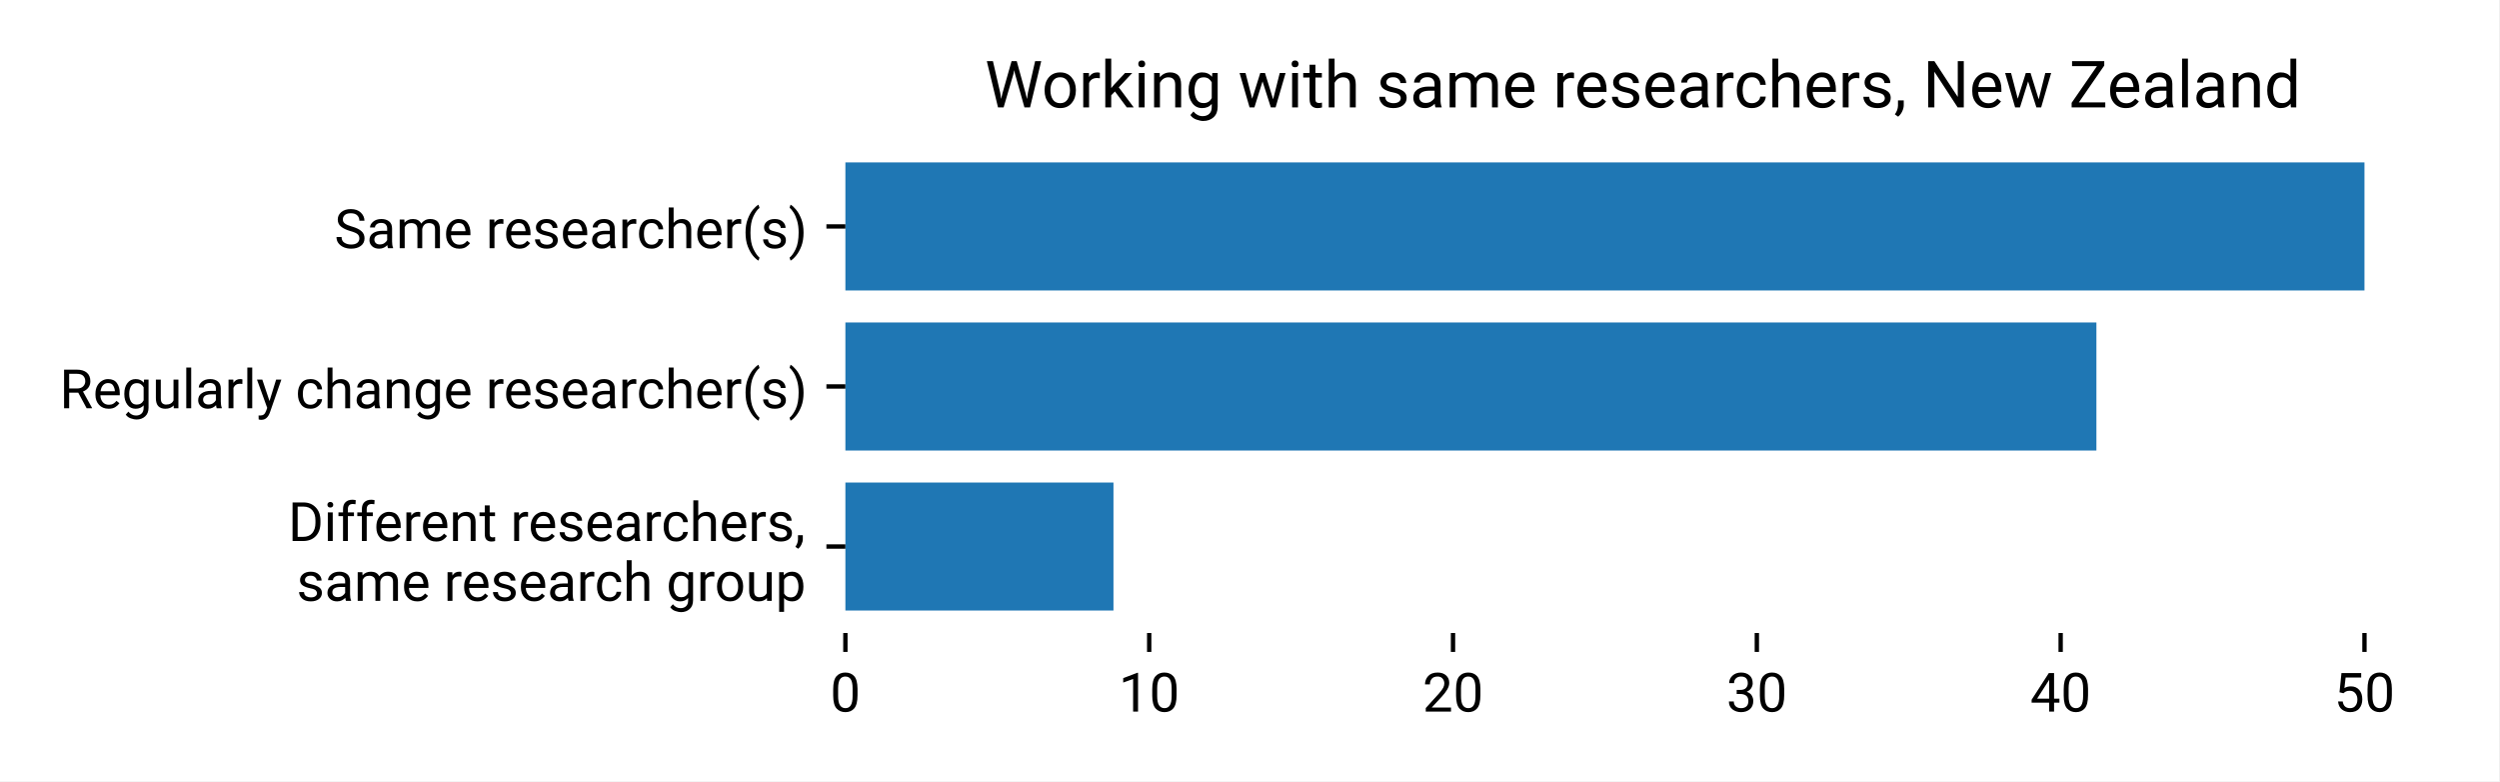
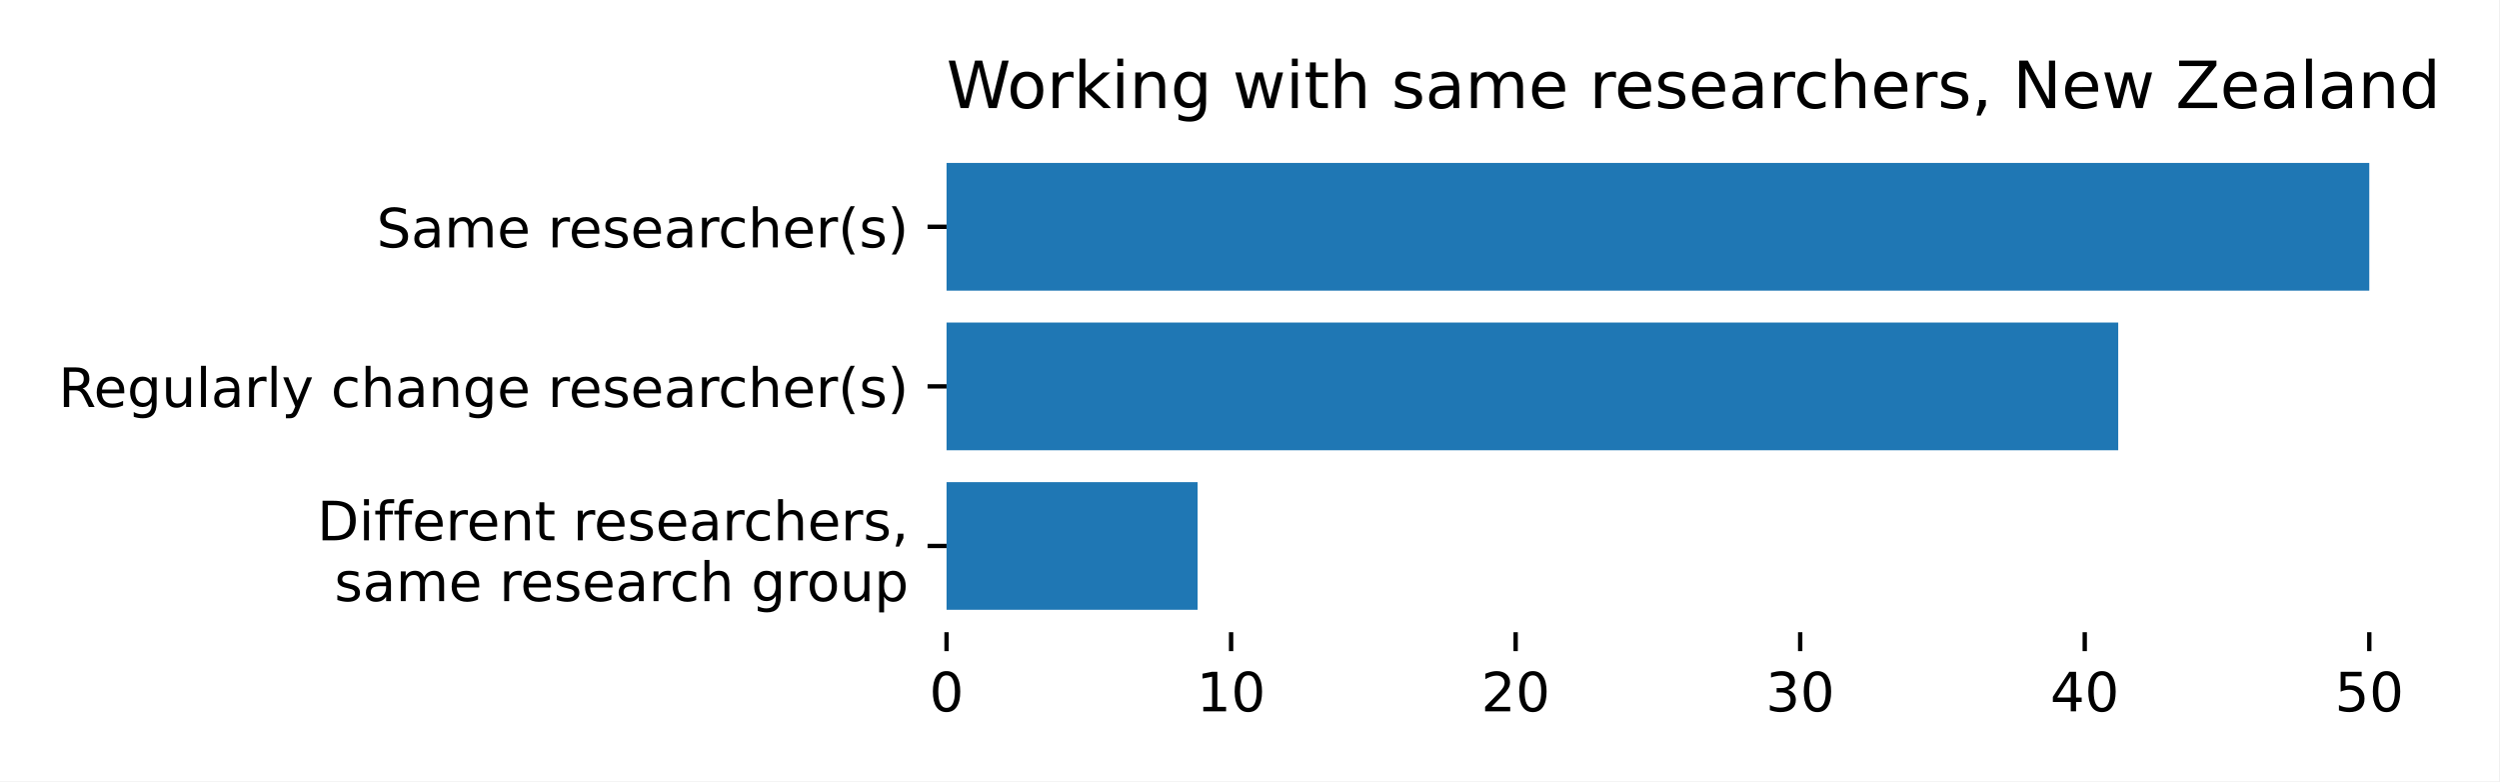
<svg xmlns="http://www.w3.org/2000/svg" xmlns:xlink="http://www.w3.org/1999/xlink" height="144pt" version="1.1" viewBox="0 0 460.8 144" width="460.8pt">
  <defs>
    <style type="text/css">*{stroke-linecap:butt;stroke-linejoin:round;}</style>
  </defs>
  <g id="figure_1">
    <g id="patch_1">
      <path d="M 0 144  L 460.8 144  L 460.8 0  L 0 0  z " style="fill:#ffffff;" />
    </g>
    <g id="axes_1">
      <g id="patch_2">
-         <path d="M 155.884 116.669  L 450 116.669  L 450 25.8  L 155.884 25.8  z " style="fill:#ffffff;" />
+         <path d="M 174.539 116.522  L 450 116.522  L 450 25.918  L 174.539 25.918  z " style="fill:#ffffff;" />
      </g>
      <g id="patch_3">
-         <path clip-path="url(#p81e35c50ec)" d="M 155.884 112.538  L 205.316 112.538  L 205.316 88.936  L 155.884 88.936  z " style="fill:#1f77b4;" />
+         <path clip-path="url(#p5dc0bb7e48)" d="M 174.539 112.404  L 220.835 112.404  L 220.835 88.87  L 174.539 88.87  z " style="fill:#1f77b4;" />
      </g>
      <g id="patch_4">
-         <path clip-path="url(#p81e35c50ec)" d="M 155.884 83.036  L 386.563 83.036  L 386.563 59.433  L 155.884 59.433  z " style="fill:#1f77b4;" />
+         <path clip-path="url(#p5dc0bb7e48)" d="M 174.539 82.987  L 390.587 82.987  L 390.587 59.453  L 174.539 59.453  z " style="fill:#1f77b4;" />
      </g>
      <g id="patch_5">
-         <path clip-path="url(#p81e35c50ec)" d="M 155.884 53.533  L 435.994 53.533  L 435.994 29.93  L 155.884 29.93  z " style="fill:#1f77b4;" />
+         <path clip-path="url(#p5dc0bb7e48)" d="M 174.539 53.57  L 436.883 53.57  L 436.883 30.036  L 174.539 30.036  z " style="fill:#1f77b4;" />
      </g>
      <g id="matplotlib.axis_1">
        <g id="xtick_1">
          <g id="line2d_1">
            <defs>
-               <path d="M 0 0  L 0 3.5  " id="mcc562723b6" style="stroke:#000000;stroke-width:0.8;" />
+               <path d="M 0 0  L 0 3.5  " id="mc3a356a46d" style="stroke:#000000;stroke-width:0.8;" />
            </defs>
            <g>
-               <use style="stroke:#000000;stroke-width:0.8;" x="155.884" xlink:href="#mcc562723b6" y="116.669" />
+               <use style="stroke:#000000;stroke-width:0.8;" x="174.539" xlink:href="#mc3a356a46d" y="116.522" />
            </g>
          </g>
          <g id="text_1">
-             <text style="font-family:Roboto;font-size:10px;font-stretch:normal;font-style:normal;font-weight:normal;text-anchor:middle;" transform="rotate(-0, 155.8844, 131.1687)" x="155.884" y="131.169">0</text>
+             <text style="font-family:DejaVu Sans;font-size:10px;font-stretch:normal;font-style:normal;font-weight:normal;text-anchor:middle;" transform="rotate(-0, 174.5391, 131.1203)" x="174.539" y="131.12">0</text>
          </g>
        </g>
        <g id="xtick_2">
          <g id="line2d_2">
            <g>
-               <use style="stroke:#000000;stroke-width:0.8;" x="211.906" xlink:href="#mcc562723b6" y="116.669" />
+               <use style="stroke:#000000;stroke-width:0.8;" x="227.008" xlink:href="#mc3a356a46d" y="116.522" />
            </g>
          </g>
          <g id="text_2">
-             <text style="font-family:Roboto;font-size:10px;font-stretch:normal;font-style:normal;font-weight:normal;text-anchor:middle;" transform="rotate(-0, 211.9064, 131.1687)" x="211.906" y="131.169">10</text>
+             <text style="font-family:DejaVu Sans;font-size:10px;font-stretch:normal;font-style:normal;font-weight:normal;text-anchor:middle;" transform="rotate(-0, 227.0078, 131.1203)" x="227.008" y="131.12">10</text>
          </g>
        </g>
        <g id="xtick_3">
          <g id="line2d_3">
            <g>
-               <use style="stroke:#000000;stroke-width:0.8;" x="267.928" xlink:href="#mcc562723b6" y="116.669" />
+               <use style="stroke:#000000;stroke-width:0.8;" x="279.477" xlink:href="#mc3a356a46d" y="116.522" />
            </g>
          </g>
          <g id="text_3">
-             <text style="font-family:Roboto;font-size:10px;font-stretch:normal;font-style:normal;font-weight:normal;text-anchor:middle;" transform="rotate(-0, 267.9284, 131.1687)" x="267.928" y="131.169">20</text>
+             <text style="font-family:DejaVu Sans;font-size:10px;font-stretch:normal;font-style:normal;font-weight:normal;text-anchor:middle;" transform="rotate(-0, 279.4766, 131.1203)" x="279.477" y="131.12">20</text>
          </g>
        </g>
        <g id="xtick_4">
          <g id="line2d_4">
            <g>
-               <use style="stroke:#000000;stroke-width:0.8;" x="323.95" xlink:href="#mcc562723b6" y="116.669" />
+               <use style="stroke:#000000;stroke-width:0.8;" x="331.945" xlink:href="#mc3a356a46d" y="116.522" />
            </g>
          </g>
          <g id="text_4">
-             <text style="font-family:Roboto;font-size:10px;font-stretch:normal;font-style:normal;font-weight:normal;text-anchor:middle;" transform="rotate(-0, 323.9504, 131.1687)" x="323.95" y="131.169">30</text>
+             <text style="font-family:DejaVu Sans;font-size:10px;font-stretch:normal;font-style:normal;font-weight:normal;text-anchor:middle;" transform="rotate(-0, 331.9453, 131.1203)" x="331.945" y="131.12">30</text>
          </g>
        </g>
        <g id="xtick_5">
          <g id="line2d_5">
            <g>
-               <use style="stroke:#000000;stroke-width:0.8;" x="379.972" xlink:href="#mcc562723b6" y="116.669" />
+               <use style="stroke:#000000;stroke-width:0.8;" x="384.414" xlink:href="#mc3a356a46d" y="116.522" />
            </g>
          </g>
          <g id="text_5">
-             <text style="font-family:Roboto;font-size:10px;font-stretch:normal;font-style:normal;font-weight:normal;text-anchor:middle;" transform="rotate(-0, 379.9725, 131.1687)" x="379.972" y="131.169">40</text>
+             <text style="font-family:DejaVu Sans;font-size:10px;font-stretch:normal;font-style:normal;font-weight:normal;text-anchor:middle;" transform="rotate(-0, 384.4141, 131.1203)" x="384.414" y="131.12">40</text>
          </g>
        </g>
        <g id="xtick_6">
          <g id="line2d_6">
            <g>
-               <use style="stroke:#000000;stroke-width:0.8;" x="435.994" xlink:href="#mcc562723b6" y="116.669" />
+               <use style="stroke:#000000;stroke-width:0.8;" x="436.883" xlink:href="#mc3a356a46d" y="116.522" />
            </g>
          </g>
          <g id="text_6">
-             <text style="font-family:Roboto;font-size:10px;font-stretch:normal;font-style:normal;font-weight:normal;text-anchor:middle;" transform="rotate(-0, 435.9945, 131.1687)" x="435.994" y="131.169">50</text>
+             <text style="font-family:DejaVu Sans;font-size:10px;font-stretch:normal;font-style:normal;font-weight:normal;text-anchor:middle;" transform="rotate(-0, 436.8828, 131.1203)" x="436.883" y="131.12">50</text>
          </g>
        </g>
      </g>
      <g id="matplotlib.axis_2">
        <g id="ytick_1">
          <g id="line2d_7">
            <defs>
-               <path d="M 0 0  L -3.5 0  " id="mfcd8aadd5e" style="stroke:#000000;stroke-width:0.8;" />
+               <path d="M 0 0  L -3.5 0  " id="m82278324de" style="stroke:#000000;stroke-width:0.8;" />
            </defs>
            <g>
-               <use style="stroke:#000000;stroke-width:0.8;" x="155.884" xlink:href="#mfcd8aadd5e" y="100.737" />
+               <use style="stroke:#000000;stroke-width:0.8;" x="174.539" xlink:href="#m82278324de" y="100.637" />
            </g>
          </g>
          <g id="text_7">
-             <text style="font-family:Roboto;font-size:10px;font-stretch:normal;font-style:normal;font-weight:normal;" transform="translate(53.12031 99.72159)">Different researchers,</text>
-             <text style="font-family:Roboto;font-size:10px;font-stretch:normal;font-style:normal;font-weight:normal;" transform="translate(54.68594 110.7528)">same research group</text>
+             <text style="font-family:DejaVu Sans;font-size:10px;font-stretch:normal;font-style:normal;font-weight:normal;" transform="translate(58.48906 99.59696)">Different researchers,</text>
+             <text style="font-family:DejaVu Sans;font-size:10px;font-stretch:normal;font-style:normal;font-weight:normal;" transform="translate(61.66094 110.7948)">same research group</text>
          </g>
        </g>
        <g id="ytick_2">
          <g id="line2d_8">
            <g>
-               <use style="stroke:#000000;stroke-width:0.8;" x="155.884" xlink:href="#mfcd8aadd5e" y="71.234" />
+               <use style="stroke:#000000;stroke-width:0.8;" x="174.539" xlink:href="#m82278324de" y="71.22" />
            </g>
          </g>
          <g id="text_8">
-             <text style="font-family:Roboto;font-size:10px;font-stretch:normal;font-style:normal;font-weight:normal;text-anchor:end;" transform="rotate(-0, 148.8844, 75.24531)" x="148.884" y="75.245">Regularly change researcher(s)</text>
+             <text style="font-family:DejaVu Sans;font-size:10px;font-stretch:normal;font-style:normal;font-weight:normal;text-anchor:end;" transform="rotate(-0, 167.5391, 75.01922)" x="167.539" y="75.019">Regularly change researcher(s)</text>
          </g>
        </g>
        <g id="ytick_3">
          <g id="line2d_9">
            <g>
-               <use style="stroke:#000000;stroke-width:0.8;" x="155.884" xlink:href="#mfcd8aadd5e" y="41.732" />
+               <use style="stroke:#000000;stroke-width:0.8;" x="174.539" xlink:href="#m82278324de" y="41.803" />
            </g>
          </g>
          <g id="text_9">
-             <text style="font-family:Roboto;font-size:10px;font-stretch:normal;font-style:normal;font-weight:normal;text-anchor:end;" transform="rotate(-0, 148.8844, 45.74247)" x="148.884" y="45.742">Same researcher(s)</text>
+             <text style="font-family:DejaVu Sans;font-size:10px;font-stretch:normal;font-style:normal;font-weight:normal;text-anchor:end;" transform="rotate(-0, 167.5391, 45.60242)" x="167.539" y="45.602">Same researcher(s)</text>
          </g>
        </g>
      </g>
      <g id="text_10">
-         <text style="font-family:Roboto;font-size:12px;font-stretch:normal;font-style:normal;font-weight:normal;text-anchor:middle;" transform="rotate(-0, 302.9422, 19.8)" x="302.942" y="19.8">Working with same researchers, New Zealand</text>
+         <text style="font-family:DejaVu Sans;font-size:12px;font-stretch:normal;font-style:normal;font-weight:normal;text-anchor:middle;" transform="rotate(-0, 312.2695, 19.91812)" x="312.27" y="19.918">Working with same researchers, New Zealand</text>
      </g>
    </g>
  </g>
  <defs>
-     <clipPath id="p81e35c50ec">
-       <rect height="90.869" width="294.116" x="155.884" y="25.8" />
+     <clipPath id="p5dc0bb7e48">
+       <rect height="90.604" width="275.461" x="174.539" y="25.918" />
    </clipPath>
  </defs>
</svg>
